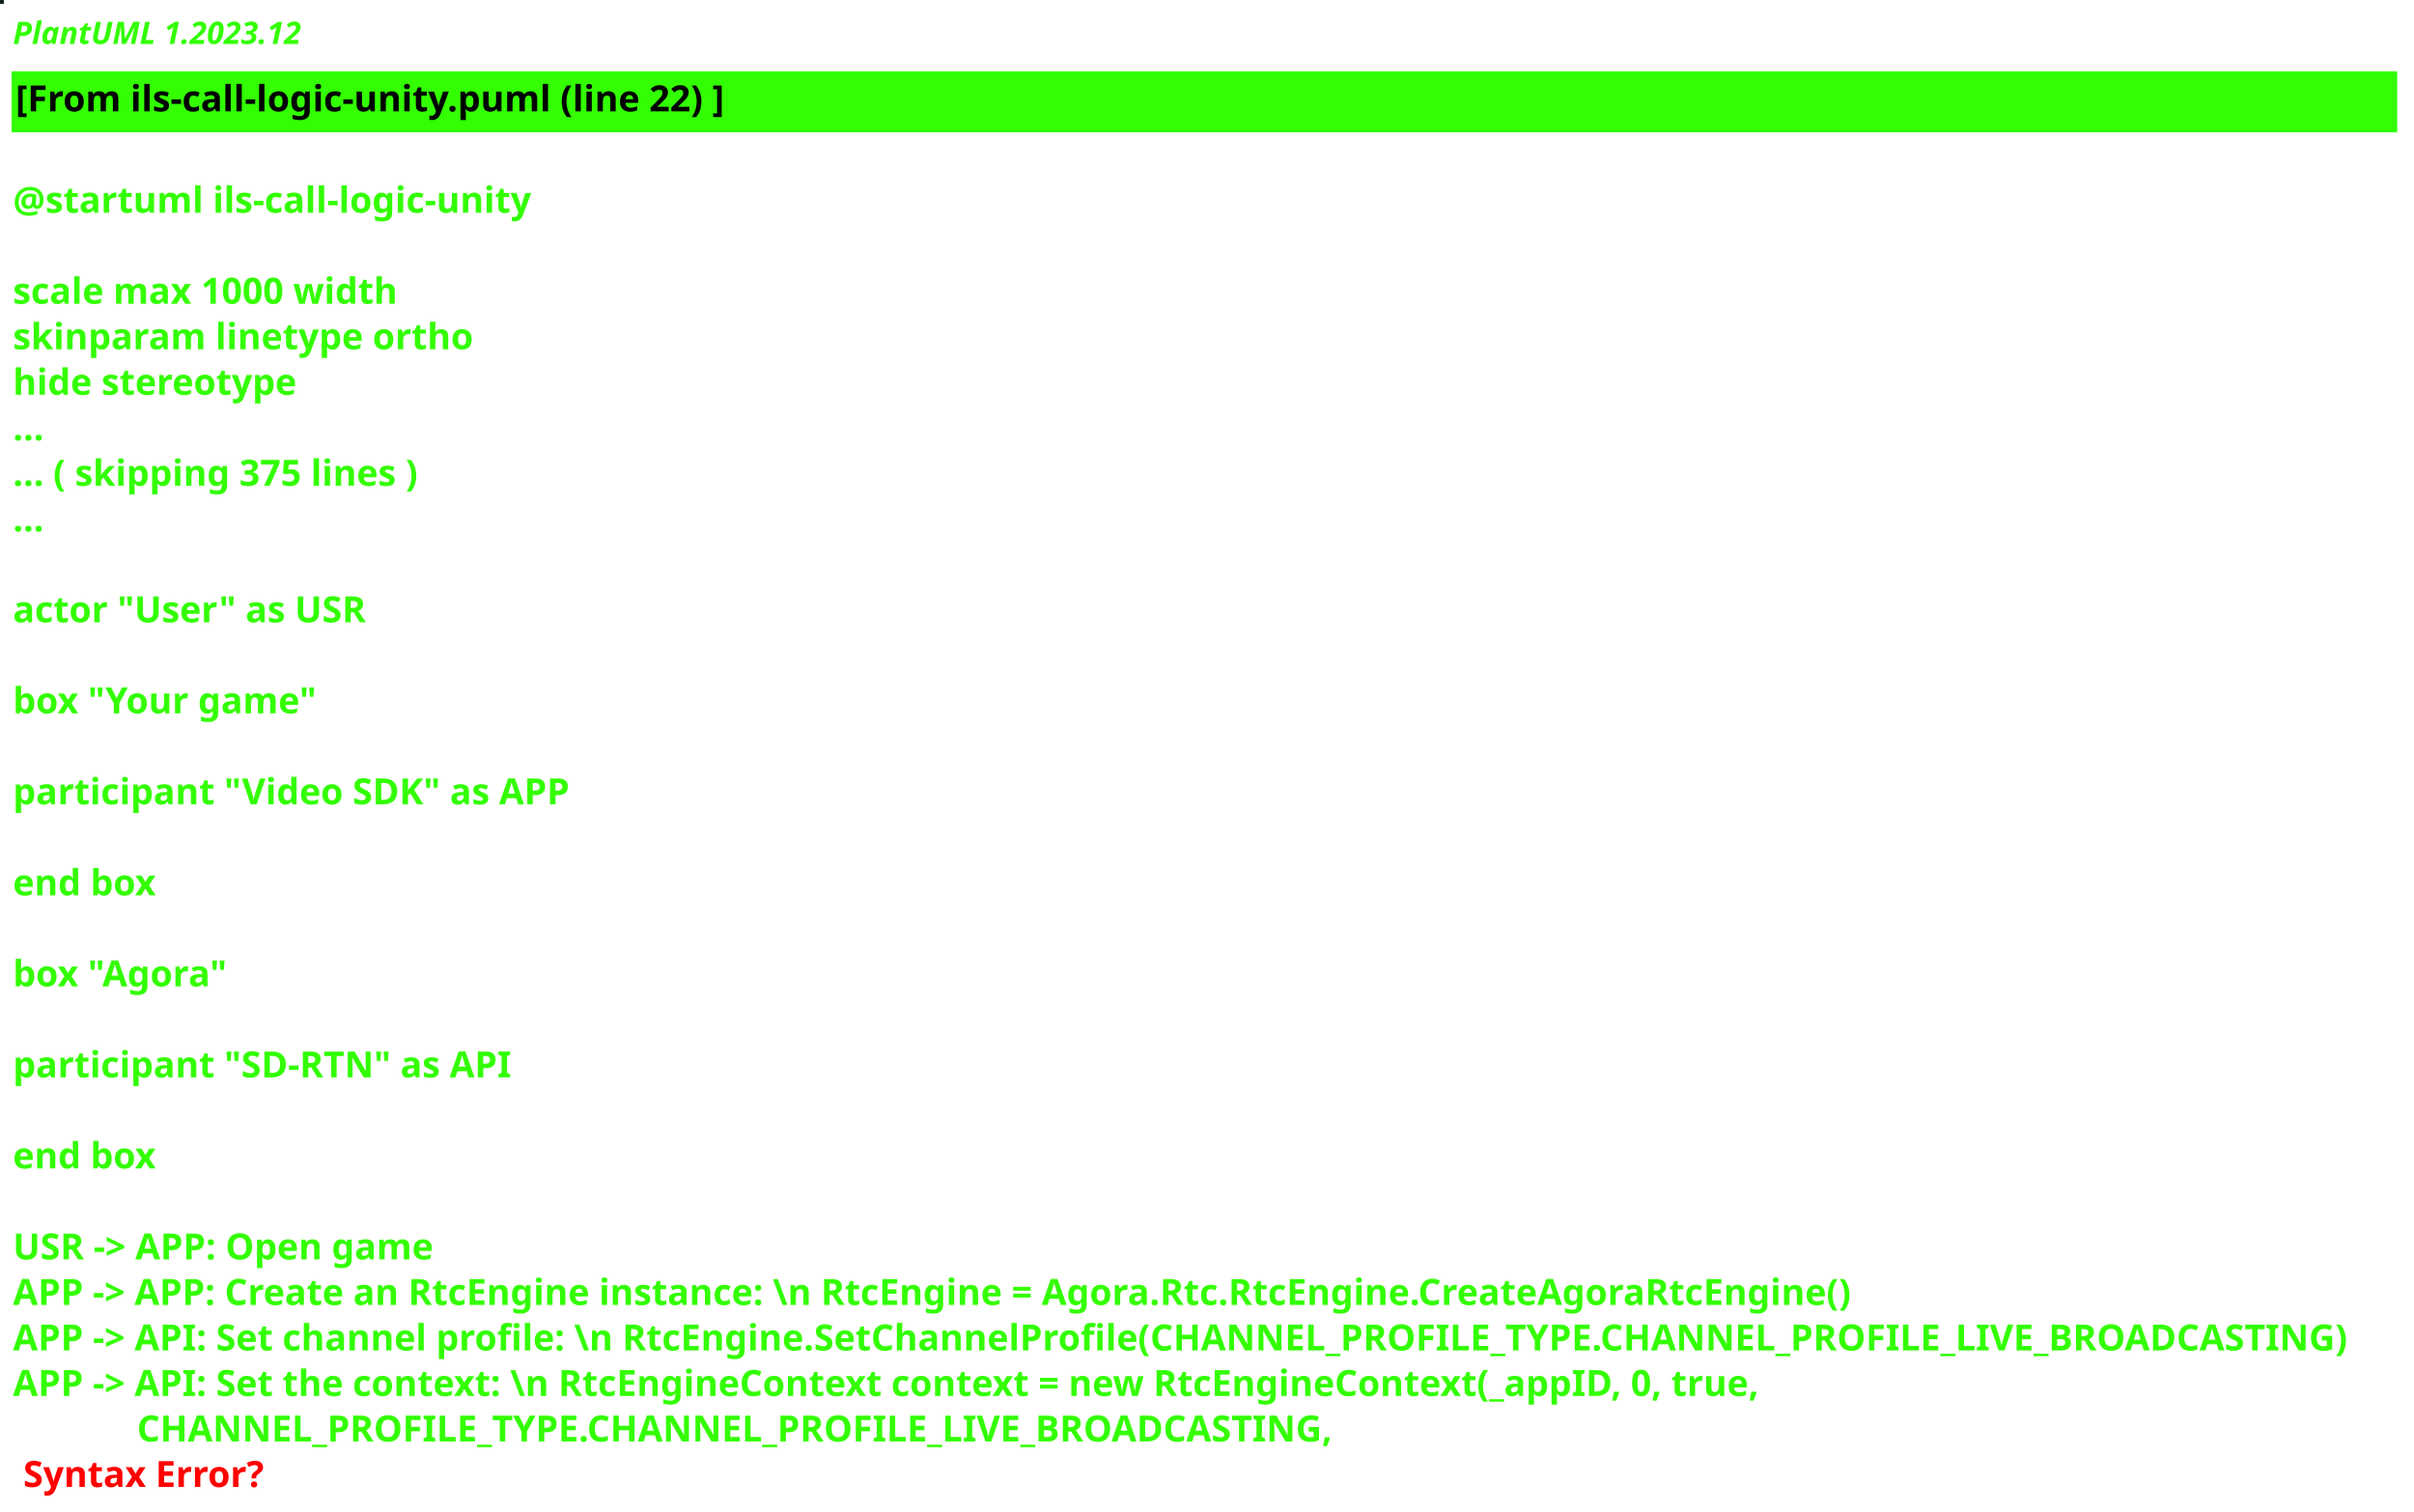
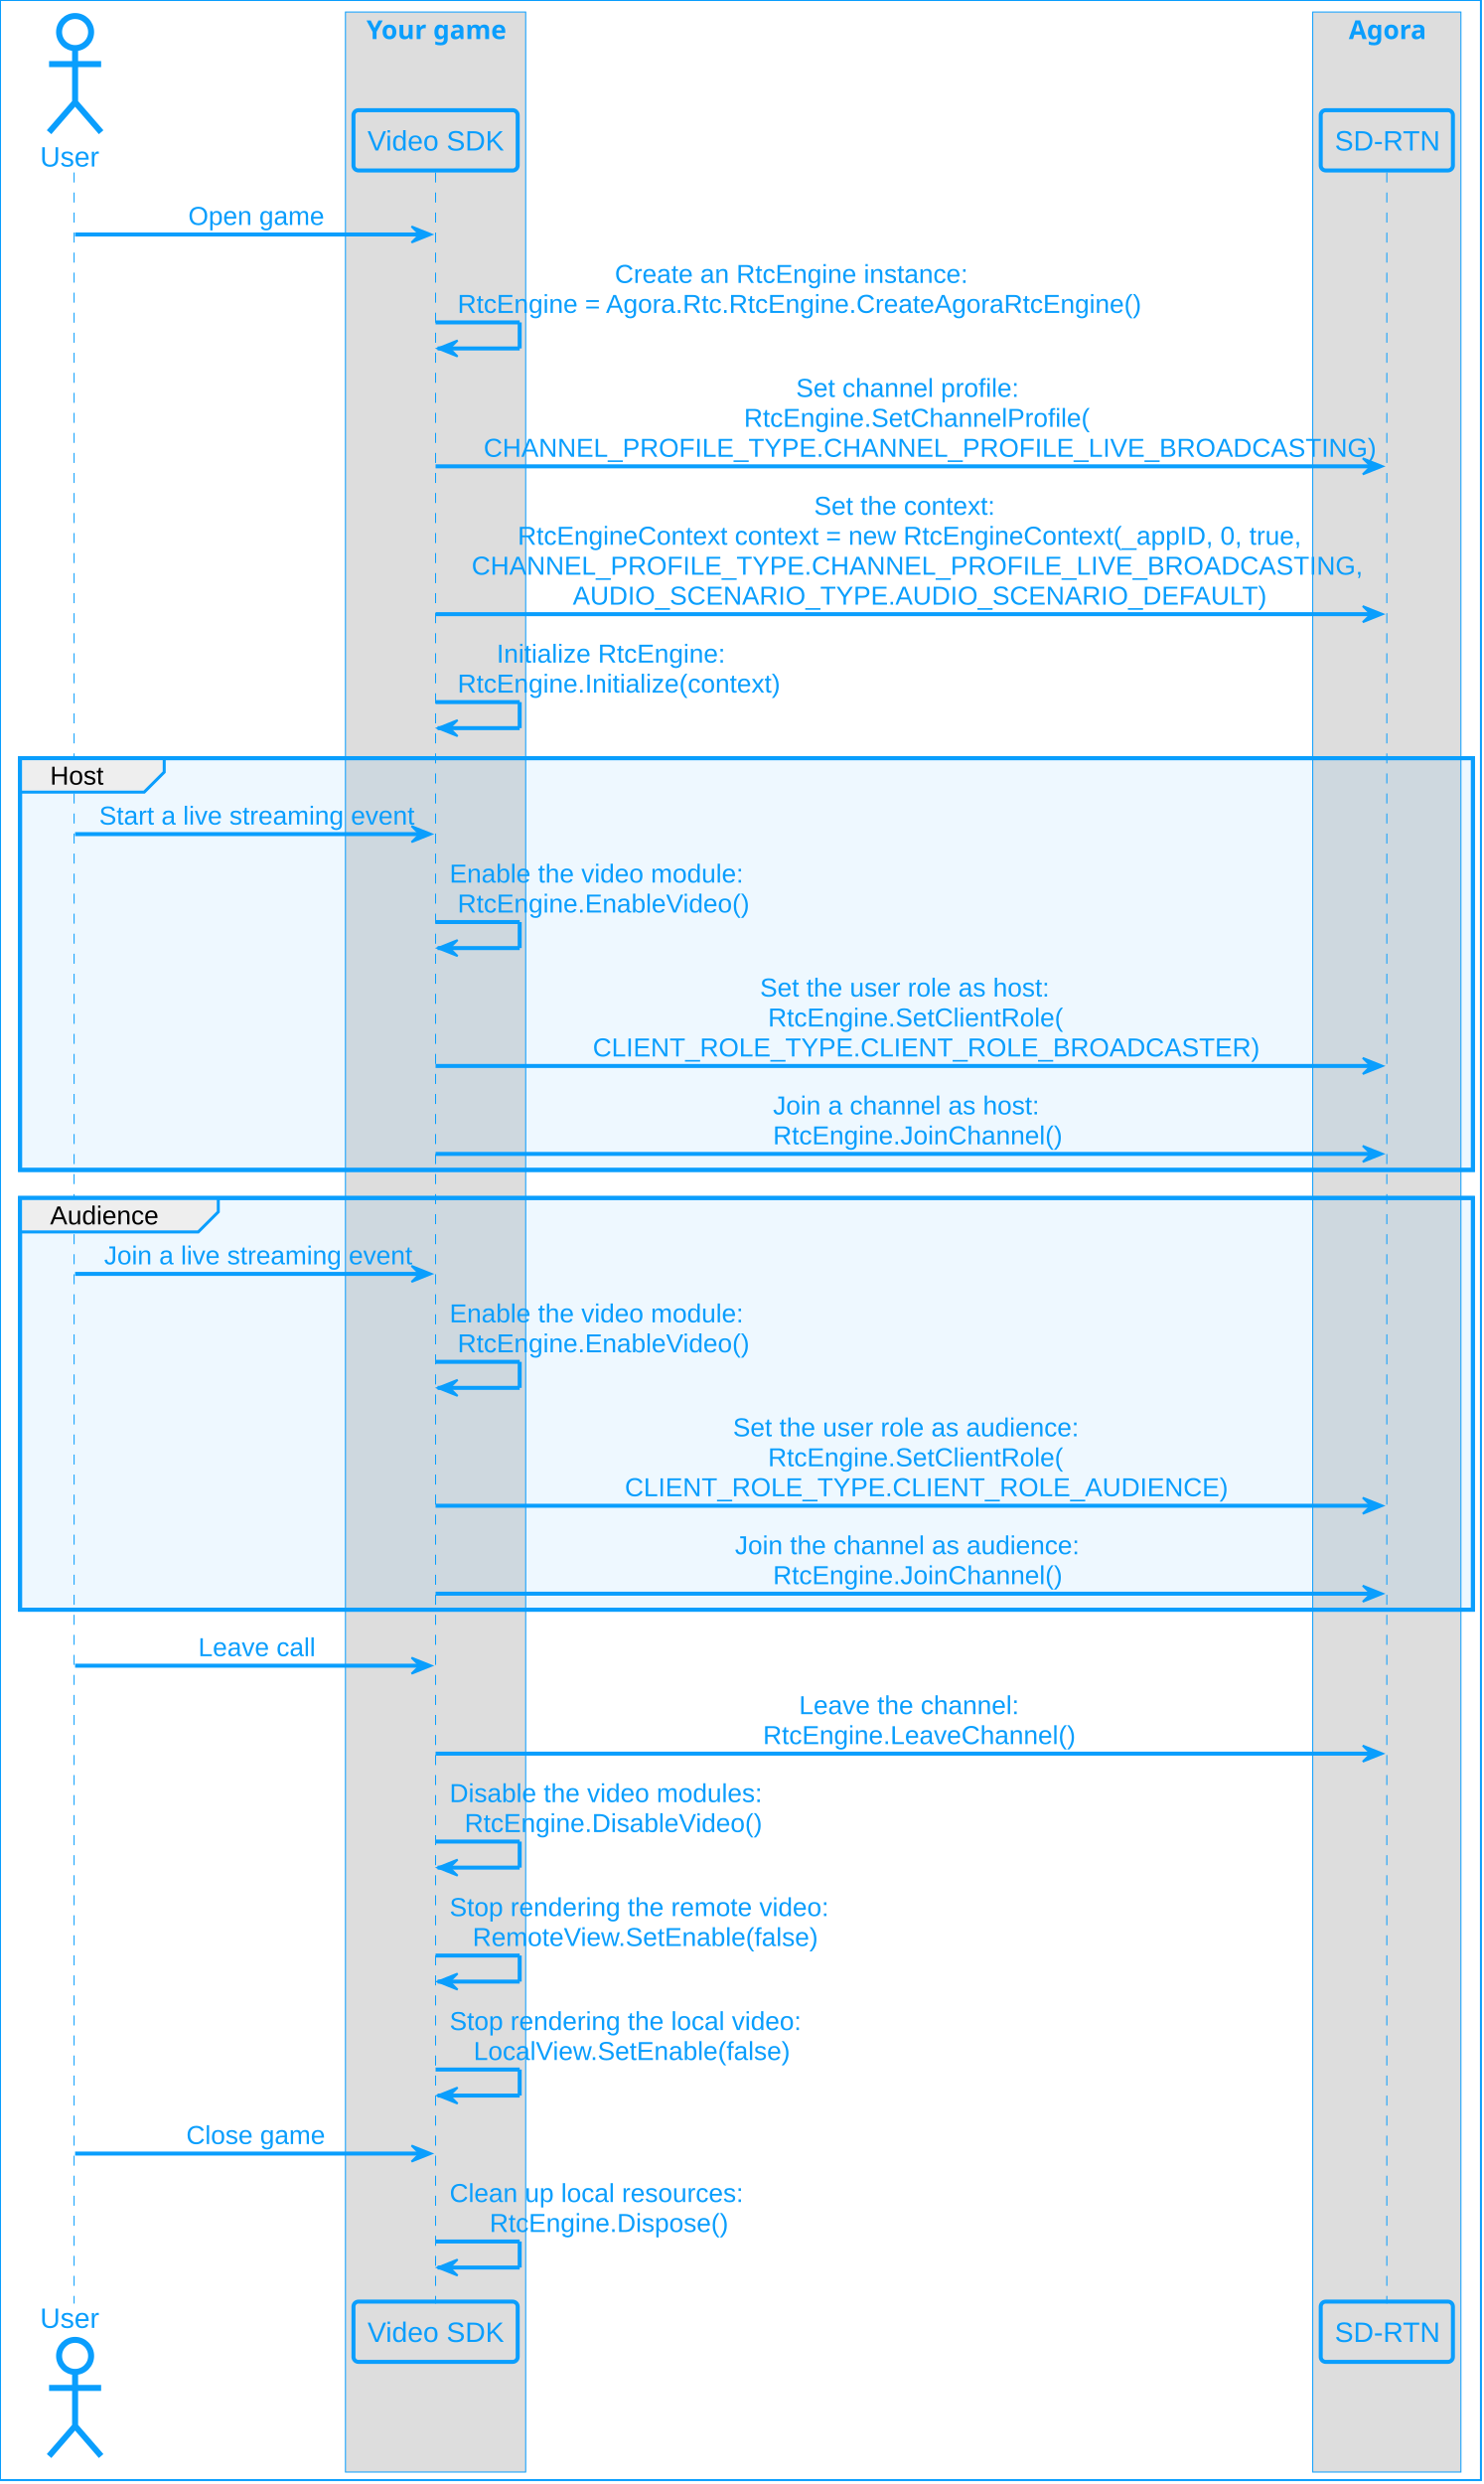
- <svg xmlns="http://www.w3.org/2000/svg" contentStyleType="text/css" height="585px" preserveAspectRatio="none" style="width:934px;height:585px;background:#000000;" version="1.1" viewBox="0 0 934 585" width="934px" zoomAndPan="magnify">
+ <svg xmlns="http://www.w3.org/2000/svg" contentStyleType="text/css" height="1240px" preserveAspectRatio="none" style="width:741px;height:1240px;" version="1.1" viewBox="0 0 741 1240" width="741px" zoomAndPan="magnify">
  <defs />
  <g>
-     <rect fill="#152218" height="1" style="stroke:#152218;stroke-width:1.0;" width="1" x="0" y="0" />
-     <text fill="#33FF02" font-family="sans-serif" font-size="12" font-style="italic" font-weight="bold" lengthAdjust="spacing" textLength="114" x="5" y="17">PlantUML 1.2023.12</text>
-     <rect fill="#33FF02" height="22.609" style="stroke:#33FF02;stroke-width:1.0;" width="922" x="5" y="28.094" />
-     <text fill="#000000" font-family="sans-serif" font-size="14" font-weight="bold" lengthAdjust="spacing" textLength="275" x="6" y="43.094">[From ils-call-logic-unity.puml (line 22) ]</text>
-     <text fill="#33FF02" font-family="sans-serif" font-size="14" font-weight="bold" lengthAdjust="spacing" textLength="4" x="5" y="64.703"> </text>
-     <text fill="#33FF02" font-family="sans-serif" font-size="14" font-weight="bold" lengthAdjust="spacing" textLength="198" x="5" y="82.312">@startuml ils-call-logic-unity</text>
-     <text fill="#33FF02" font-family="sans-serif" font-size="14" font-weight="bold" lengthAdjust="spacing" textLength="4" x="5" y="99.922"> </text>
-     <text fill="#33FF02" font-family="sans-serif" font-size="14" font-weight="bold" lengthAdjust="spacing" textLength="147" x="5" y="117.531">scale max 1000 width</text>
-     <text fill="#33FF02" font-family="sans-serif" font-size="14" font-weight="bold" lengthAdjust="spacing" textLength="174" x="5" y="135.141">skinparam linetype ortho</text>
-     <text fill="#33FF02" font-family="sans-serif" font-size="14" font-weight="bold" lengthAdjust="spacing" textLength="111" x="5" y="152.75">hide stereotype</text>
-     <text fill="#33FF02" font-family="sans-serif" font-size="14" font-weight="bold" lengthAdjust="spacing" textLength="12" x="5" y="170.359">...</text>
-     <text fill="#33FF02" font-family="sans-serif" font-size="14" font-weight="bold" lengthAdjust="spacing" textLength="160" x="5" y="187.969">... ( skipping 375 lines )</text>
-     <text fill="#33FF02" font-family="sans-serif" font-size="14" font-weight="bold" lengthAdjust="spacing" textLength="12" x="5" y="205.578">...</text>
-     <text fill="#33FF02" font-family="sans-serif" font-size="14" font-weight="bold" lengthAdjust="spacing" textLength="4" x="5" y="223.188"> </text>
-     <text fill="#33FF02" font-family="sans-serif" font-size="14" font-weight="bold" lengthAdjust="spacing" textLength="140" x="5" y="240.797">actor "User" as USR</text>
-     <text fill="#33FF02" font-family="sans-serif" font-size="14" font-weight="bold" lengthAdjust="spacing" textLength="4" x="5" y="258.406"> </text>
-     <text fill="#33FF02" font-family="sans-serif" font-size="14" font-weight="bold" lengthAdjust="spacing" textLength="120" x="5" y="276.016">box "Your game"</text>
-     <text fill="#33FF02" font-family="sans-serif" font-size="14" font-weight="bold" lengthAdjust="spacing" textLength="4" x="5" y="293.625"> </text>
-     <text fill="#33FF02" font-family="sans-serif" font-size="14" font-weight="bold" lengthAdjust="spacing" textLength="217" x="5" y="311.234">participant "Video SDK" as APP</text>
-     <text fill="#33FF02" font-family="sans-serif" font-size="14" font-weight="bold" lengthAdjust="spacing" textLength="4" x="5" y="328.844"> </text>
-     <text fill="#33FF02" font-family="sans-serif" font-size="14" font-weight="bold" lengthAdjust="spacing" textLength="57" x="5" y="346.453">end box</text>
-     <text fill="#33FF02" font-family="sans-serif" font-size="14" font-weight="bold" lengthAdjust="spacing" textLength="4" x="5" y="364.062"> </text>
-     <text fill="#33FF02" font-family="sans-serif" font-size="14" font-weight="bold" lengthAdjust="spacing" textLength="85" x="5" y="381.672">box "Agora"</text>
-     <text fill="#33FF02" font-family="sans-serif" font-size="14" font-weight="bold" lengthAdjust="spacing" textLength="4" x="5" y="399.281"> </text>
-     <text fill="#33FF02" font-family="sans-serif" font-size="14" font-weight="bold" lengthAdjust="spacing" textLength="191" x="5" y="416.891">participant "SD-RTN" as API</text>
-     <text fill="#33FF02" font-family="sans-serif" font-size="14" font-weight="bold" lengthAdjust="spacing" textLength="4" x="5" y="434.5"> </text>
-     <text fill="#33FF02" font-family="sans-serif" font-size="14" font-weight="bold" lengthAdjust="spacing" textLength="57" x="5" y="452.109">end box</text>
-     <text fill="#33FF02" font-family="sans-serif" font-size="14" font-weight="bold" lengthAdjust="spacing" textLength="4" x="5" y="469.719"> </text>
-     <text fill="#33FF02" font-family="sans-serif" font-size="14" font-weight="bold" lengthAdjust="spacing" textLength="165" x="5" y="487.328">USR -&gt; APP: Open game</text>
-     <text fill="#33FF02" font-family="sans-serif" font-size="14" font-weight="bold" lengthAdjust="spacing" textLength="722" x="5" y="504.938">APP -&gt; APP: Create an RtcEngine instance: \n RtcEngine = Agora.Rtc.RtcEngine.CreateAgoraRtcEngine()</text>
-     <text fill="#33FF02" font-family="sans-serif" font-size="14" font-weight="bold" lengthAdjust="spacing" textLength="922" x="5" y="522.547">APP -&gt; API: Set channel profile: \n RtcEngine.SetChannelProfile(CHANNEL_PROFILE_TYPE.CHANNEL_PROFILE_LIVE_BROADCASTING)</text>
-     <text fill="#33FF02" font-family="sans-serif" font-size="14" font-weight="bold" lengthAdjust="spacing" textLength="680" x="5" y="540.156">APP -&gt; API: Set the context: \n RtcEngineContext context = new RtcEngineContext(_appID, 0, true,</text>
-     <text fill="#33FF02" font-family="sans-serif" font-size="14" font-weight="bold" lengthAdjust="spacing" text-decoration="wavy underline" textLength="477" x="53" y="557.766">CHANNEL_PROFILE_TYPE.CHANNEL_PROFILE_LIVE_BROADCASTING,</text>
-     <text fill="#FF0000" font-family="sans-serif" font-size="14" font-weight="bold" lengthAdjust="spacing" textLength="95" x="9" y="575.375">Syntax Error?</text>
+     <rect fill="none" height="1238.044" style="stroke:#0A9EFD;stroke-width:1.0;" width="739.5" x="0" y="0" />
+     <rect fill="#999999" fill-opacity="0.333" height="1228.044" style="stroke:#0A9EFD;stroke-width:0.5;" width="90" x="172.5" y="6" />
+     <text fill="#0A9EFD" font-family="sans-serif" font-size="13" font-weight="bold" lengthAdjust="spacing" textLength="69" x="183" y="19.495">Your game</text>
+     <rect fill="#999999" fill-opacity="0.333" height="1228.044" style="stroke:#0A9EFD;stroke-width:0.5;" width="74" x="655.5" y="6" />
+     <text fill="#0A9EFD" font-family="sans-serif" font-size="13" font-weight="bold" lengthAdjust="spacing" textLength="38" x="673.5" y="19.495">Agora</text>
+     <rect fill="#0A9EFD" fill-opacity="0.067" height="205.539" style="stroke:#0A9EFD;stroke-width:2.0;" width="725.5" x="10" y="378.483" />
+     <rect fill="#0A9EFD" fill-opacity="0.067" height="205.539" style="stroke:#0A9EFD;stroke-width:2.0;" width="725.5" x="10" y="598.022" />
+     <line style="stroke:#0A9EFD;stroke-width:0.5;stroke-dasharray:5.0,5.0;" x1="37" x2="37" y1="86.099" y2="1149.945" />
+     <line style="stroke:#0A9EFD;stroke-width:0.5;stroke-dasharray:5.0,5.0;" x1="217.5" x2="217.5" y1="86.099" y2="1149.945" />
+     <line style="stroke:#0A9EFD;stroke-width:0.5;stroke-dasharray:5.0,5.0;" x1="692.5" x2="692.5" y1="86.099" y2="1149.945" />
+     <text fill="#0A9EFD" font-family="Arial" font-size="14" lengthAdjust="spacing" textLength="29" x="20" y="83.132">User</text>
+     <ellipse cx="37.5" cy="16" fill="none" rx="8" ry="8" style="stroke:#0A9EFD;stroke-width:3.0;" />
+     <path d="M37.5,24 L37.5,51 M24.5,32 L50.5,32 M37.5,51 L24.5,66 M37.5,51 L50.5,66 " fill="none" style="stroke:#0A9EFD;stroke-width:3.0;" />
+     <text fill="#0A9EFD" font-family="Arial" font-size="14" lengthAdjust="spacing" textLength="29" x="20" y="1162.077">User</text>
+     <ellipse cx="37.5" cy="1176.044" fill="none" rx="8" ry="8" style="stroke:#0A9EFD;stroke-width:3.0;" />
+     <path d="M37.5,1184.044 L37.5,1211.044 M24.5,1192.044 L50.5,1192.044 M37.5,1211.044 L24.5,1226.044 M37.5,1211.044 L50.5,1226.044 " fill="none" style="stroke:#0A9EFD;stroke-width:3.0;" />
+     <rect fill="none" height="30.099" rx="2.5" ry="2.5" style="stroke:#0A9EFD;stroke-width:2.0;" width="82" x="176.5" y="55" />
+     <text fill="#0A9EFD" font-family="Arial" font-size="14" lengthAdjust="spacing" textLength="68" x="183.5" y="75.132">Video SDK</text>
+     <rect fill="none" height="30.099" rx="2.5" ry="2.5" style="stroke:#0A9EFD;stroke-width:2.0;" width="82" x="176.5" y="1148.945" />
+     <text fill="#0A9EFD" font-family="Arial" font-size="14" lengthAdjust="spacing" textLength="68" x="183.5" y="1169.077">Video SDK</text>
+     <rect fill="none" height="30.099" rx="2.5" ry="2.5" style="stroke:#0A9EFD;stroke-width:2.0;" width="66" x="659.5" y="55" />
+     <text fill="#0A9EFD" font-family="Arial" font-size="14" lengthAdjust="spacing" textLength="52" x="666.5" y="75.132">SD-RTN</text>
+     <rect fill="none" height="30.099" rx="2.5" ry="2.5" style="stroke:#0A9EFD;stroke-width:2.0;" width="66" x="659.5" y="1148.945" />
+     <text fill="#0A9EFD" font-family="Arial" font-size="14" lengthAdjust="spacing" textLength="52" x="666.5" y="1169.077">SD-RTN</text>
+     <polygon fill="#0A9EFD" points="205.5,113.047,215.5,117.047,205.5,121.047,209.5,117.047" style="stroke:#0A9EFD;stroke-width:1.0;" />
+     <line style="stroke:#0A9EFD;stroke-width:2.0;" x1="37.5" x2="211.5" y1="117.047" y2="117.047" />
+     <text fill="#0A9EFD" font-family="Arial" font-size="13" lengthAdjust="spacing" textLength="67" x="94" y="112.293">Open game</text>
+     <line style="stroke:#0A9EFD;stroke-width:2.0;" x1="217.5" x2="259.5" y1="160.945" y2="160.945" />
+     <line style="stroke:#0A9EFD;stroke-width:2.0;" x1="259.5" x2="259.5" y1="160.945" y2="173.945" />
+     <line style="stroke:#0A9EFD;stroke-width:2.0;" x1="218.5" x2="259.5" y1="173.945" y2="173.945" />
+     <polygon fill="#0A9EFD" points="228.5,169.945,218.5,173.945,228.5,177.945,224.5,173.945" style="stroke:#0A9EFD;stroke-width:1.0;" />
+     <text fill="#0A9EFD" font-family="Arial" font-size="13" lengthAdjust="spacing" textLength="177" x="307" y="141.241">Create an RtcEngine instance:</text>
+     <text fill="#0A9EFD" font-family="Arial" font-size="13" lengthAdjust="spacing" textLength="342" x="228.5" y="156.19">RtcEngine = Agora.Rtc.RtcEngine.CreateAgoraRtcEngine()</text>
+     <polygon fill="#0A9EFD" points="680.5,228.791,690.5,232.791,680.5,236.791,684.5,232.791" style="stroke:#0A9EFD;stroke-width:1.0;" />
+     <line style="stroke:#0A9EFD;stroke-width:2.0;" x1="217.5" x2="686.5" y1="232.791" y2="232.791" />
+     <text fill="#0A9EFD" font-family="Arial" font-size="13" lengthAdjust="spacing" textLength="111" x="397.5" y="198.139">Set channel profile:</text>
+     <text fill="#0A9EFD" font-family="Arial" font-size="13" lengthAdjust="spacing" textLength="171" x="371.5" y="213.087">RtcEngine.SetChannelProfile(</text>
+     <text fill="#0A9EFD" font-family="Arial" font-size="13" lengthAdjust="spacing" textLength="439" x="241.5" y="228.036">CHANNEL_PROFILE_TYPE.CHANNEL_PROFILE_LIVE_BROADCASTING)</text>
+     <polygon fill="#0A9EFD" points="680.5,302.586,690.5,306.586,680.5,310.586,684.5,306.586" style="stroke:#0A9EFD;stroke-width:1.0;" />
+     <line style="stroke:#0A9EFD;stroke-width:2.0;" x1="217.5" x2="686.5" y1="306.586" y2="306.586" />
+     <text fill="#0A9EFD" font-family="Arial" font-size="13" lengthAdjust="spacing" textLength="93" x="406.5" y="256.985">Set the context:</text>
+     <text fill="#0A9EFD" font-family="Arial" font-size="13" lengthAdjust="spacing" textLength="393" x="258.5" y="271.934">RtcEngineContext context = new RtcEngineContext(_appID, 0, true,</text>
+     <text fill="#0A9EFD" font-family="Arial" font-size="13" lengthAdjust="spacing" textLength="439" x="235.5" y="286.882">CHANNEL_PROFILE_TYPE.CHANNEL_PROFILE_LIVE_BROADCASTING,</text>
+     <text fill="#0A9EFD" font-family="Arial" font-size="13" lengthAdjust="spacing" textLength="342" x="286" y="301.831">AUDIO_SCENARIO_TYPE.AUDIO_SCENARIO_DEFAULT)</text>
+     <line style="stroke:#0A9EFD;stroke-width:2.0;" x1="217.5" x2="259.5" y1="350.483" y2="350.483" />
+     <line style="stroke:#0A9EFD;stroke-width:2.0;" x1="259.5" x2="259.5" y1="350.483" y2="363.483" />
+     <line style="stroke:#0A9EFD;stroke-width:2.0;" x1="218.5" x2="259.5" y1="363.483" y2="363.483" />
+     <polygon fill="#0A9EFD" points="228.5,359.483,218.5,363.483,228.5,367.483,224.5,363.483" style="stroke:#0A9EFD;stroke-width:1.0;" />
+     <text fill="#0A9EFD" font-family="Arial" font-size="13" lengthAdjust="spacing" textLength="115" x="248" y="330.78">Initialize RtcEngine:</text>
+     <text fill="#0A9EFD" font-family="Arial" font-size="13" lengthAdjust="spacing" textLength="162" x="228.5" y="345.728">RtcEngine.Initialize(context)</text>
+     <path d="M10,378.483 L82,378.483 L82,385.432 L72,395.432 L10,395.432 L10,378.483 " fill="#EEEEEE" style="stroke:#0A9EFD;stroke-width:1.5;" />
+     <rect fill="none" height="205.539" style="stroke:#0A9EFD;stroke-width:2.0;" width="725.5" x="10" y="378.483" />
+     <text fill="#000000" font-family="Arial" font-size="13" lengthAdjust="spacing" textLength="27" x="25" y="391.677">Host</text>
+     <polygon fill="#0A9EFD" points="205.5,412.381,215.5,416.381,205.5,420.381,209.5,416.381" style="stroke:#0A9EFD;stroke-width:1.0;" />
+     <line style="stroke:#0A9EFD;stroke-width:2.0;" x1="37.5" x2="211.5" y1="416.381" y2="416.381" />
+     <text fill="#0A9EFD" font-family="Arial" font-size="13" lengthAdjust="spacing" textLength="156" x="49.5" y="411.626">Start a live streaming event</text>
+     <line style="stroke:#0A9EFD;stroke-width:2.0;" x1="217.5" x2="259.5" y1="460.278" y2="460.278" />
+     <line style="stroke:#0A9EFD;stroke-width:2.0;" x1="259.5" x2="259.5" y1="460.278" y2="473.278" />
+     <line style="stroke:#0A9EFD;stroke-width:2.0;" x1="218.5" x2="259.5" y1="473.278" y2="473.278" />
+     <polygon fill="#0A9EFD" points="228.5,469.278,218.5,473.278,228.5,477.278,224.5,473.278" style="stroke:#0A9EFD;stroke-width:1.0;" />
+     <text fill="#0A9EFD" font-family="Arial" font-size="13" lengthAdjust="spacing" textLength="145" x="224.5" y="440.575">Enable the video module:</text>
+     <text fill="#0A9EFD" font-family="Arial" font-size="13" lengthAdjust="spacing" textLength="145" x="228.5" y="455.523">RtcEngine.EnableVideo()</text>
+     <polygon fill="#0A9EFD" points="680.5,528.125,690.5,532.125,680.5,536.125,684.5,532.125" style="stroke:#0A9EFD;stroke-width:1.0;" />
+     <line style="stroke:#0A9EFD;stroke-width:2.0;" x1="217.5" x2="686.5" y1="532.125" y2="532.125" />
+     <text fill="#0A9EFD" font-family="Arial" font-size="13" lengthAdjust="spacing" textLength="147" x="379.5" y="497.472">Set the user role as host:</text>
+     <text fill="#0A9EFD" font-family="Arial" font-size="13" lengthAdjust="spacing" textLength="147" x="383.5" y="512.421">RtcEngine.SetClientRole(</text>
+     <text fill="#0A9EFD" font-family="Arial" font-size="13" lengthAdjust="spacing" textLength="326" x="296" y="527.37">CLIENT_ROLE_TYPE.CLIENT_ROLE_BROADCASTER)</text>
+     <polygon fill="#0A9EFD" points="680.5,572.022,690.5,576.022,680.5,580.022,684.5,576.022" style="stroke:#0A9EFD;stroke-width:1.0;" />
+     <line style="stroke:#0A9EFD;stroke-width:2.0;" x1="217.5" x2="686.5" y1="576.022" y2="576.022" />
+     <text fill="#0A9EFD" font-family="Arial" font-size="13" lengthAdjust="spacing" textLength="134" x="386" y="556.318">Join a channel as host:</text>
+     <text fill="#0A9EFD" font-family="Arial" font-size="13" lengthAdjust="spacing" textLength="142" x="386" y="571.267">RtcEngine.JoinChannel()</text>
+     <path d="M10,598.022 L109,598.022 L109,604.971 L99,614.971 L10,614.971 L10,598.022 " fill="#EEEEEE" style="stroke:#0A9EFD;stroke-width:1.5;" />
+     <rect fill="none" height="205.539" style="stroke:#0A9EFD;stroke-width:2.0;" width="725.5" x="10" y="598.022" />
+     <text fill="#000000" font-family="Arial" font-size="13" lengthAdjust="spacing" textLength="54" x="25" y="611.216">Audience</text>
+     <polygon fill="#0A9EFD" points="205.5,631.919,215.5,635.919,205.5,639.919,209.5,635.919" style="stroke:#0A9EFD;stroke-width:1.0;" />
+     <line style="stroke:#0A9EFD;stroke-width:2.0;" x1="37.5" x2="211.5" y1="635.919" y2="635.919" />
+     <text fill="#0A9EFD" font-family="Arial" font-size="13" lengthAdjust="spacing" textLength="151" x="52" y="631.165">Join a live streaming event</text>
+     <line style="stroke:#0A9EFD;stroke-width:2.0;" x1="217.5" x2="259.5" y1="679.817" y2="679.817" />
+     <line style="stroke:#0A9EFD;stroke-width:2.0;" x1="259.5" x2="259.5" y1="679.817" y2="692.817" />
+     <line style="stroke:#0A9EFD;stroke-width:2.0;" x1="218.5" x2="259.5" y1="692.817" y2="692.817" />
+     <polygon fill="#0A9EFD" points="228.5,688.817,218.5,692.817,228.5,696.817,224.5,692.817" style="stroke:#0A9EFD;stroke-width:1.0;" />
+     <text fill="#0A9EFD" font-family="Arial" font-size="13" lengthAdjust="spacing" textLength="145" x="224.5" y="660.113">Enable the video module:</text>
+     <text fill="#0A9EFD" font-family="Arial" font-size="13" lengthAdjust="spacing" textLength="145" x="228.5" y="675.062">RtcEngine.EnableVideo()</text>
+     <polygon fill="#0A9EFD" points="680.5,747.663,690.5,751.663,680.5,755.663,684.5,751.663" style="stroke:#0A9EFD;stroke-width:1.0;" />
+     <line style="stroke:#0A9EFD;stroke-width:2.0;" x1="217.5" x2="686.5" y1="751.663" y2="751.663" />
+     <text fill="#0A9EFD" font-family="Arial" font-size="13" lengthAdjust="spacing" textLength="174" x="366" y="717.011">Set the user role as audience:</text>
+     <text fill="#0A9EFD" font-family="Arial" font-size="13" lengthAdjust="spacing" textLength="147" x="383.5" y="731.96">RtcEngine.SetClientRole(</text>
+     <text fill="#0A9EFD" font-family="Arial" font-size="13" lengthAdjust="spacing" textLength="294" x="312" y="746.908">CLIENT_ROLE_TYPE.CLIENT_ROLE_AUDIENCE)</text>
+     <polygon fill="#0A9EFD" points="680.5,791.561,690.5,795.561,680.5,799.561,684.5,795.561" style="stroke:#0A9EFD;stroke-width:1.0;" />
+     <line style="stroke:#0A9EFD;stroke-width:2.0;" x1="217.5" x2="686.5" y1="795.561" y2="795.561" />
+     <text fill="#0A9EFD" font-family="Arial" font-size="13" lengthAdjust="spacing" textLength="172" x="367" y="775.857">Join the channel as audience:</text>
+     <text fill="#0A9EFD" font-family="Arial" font-size="13" lengthAdjust="spacing" textLength="142" x="386" y="790.806">RtcEngine.JoinChannel()</text>
+     <polygon fill="#0A9EFD" points="205.5,827.509,215.5,831.509,205.5,835.509,209.5,831.509" style="stroke:#0A9EFD;stroke-width:1.0;" />
+     <line style="stroke:#0A9EFD;stroke-width:2.0;" x1="37.5" x2="211.5" y1="831.509" y2="831.509" />
+     <text fill="#0A9EFD" font-family="Arial" font-size="13" lengthAdjust="spacing" textLength="57" x="99" y="826.754">Leave call</text>
+     <polygon fill="#0A9EFD" points="680.5,871.407,690.5,875.407,680.5,879.407,684.5,875.407" style="stroke:#0A9EFD;stroke-width:1.0;" />
+     <line style="stroke:#0A9EFD;stroke-width:2.0;" x1="217.5" x2="686.5" y1="875.407" y2="875.407" />
+     <text fill="#0A9EFD" font-family="Arial" font-size="13" lengthAdjust="spacing" textLength="108" x="399" y="855.703">Leave the channel:</text>
+     <text fill="#0A9EFD" font-family="Arial" font-size="13" lengthAdjust="spacing" textLength="152" x="381" y="870.652">RtcEngine.LeaveChannel()</text>
+     <line style="stroke:#0A9EFD;stroke-width:2.0;" x1="217.5" x2="259.5" y1="919.304" y2="919.304" />
+     <line style="stroke:#0A9EFD;stroke-width:2.0;" x1="259.5" x2="259.5" y1="919.304" y2="932.304" />
+     <line style="stroke:#0A9EFD;stroke-width:2.0;" x1="218.5" x2="259.5" y1="932.304" y2="932.304" />
+     <polygon fill="#0A9EFD" points="228.5,928.304,218.5,932.304,228.5,936.304,224.5,932.304" style="stroke:#0A9EFD;stroke-width:1.0;" />
+     <text fill="#0A9EFD" font-family="Arial" font-size="13" lengthAdjust="spacing" textLength="155" x="224.5" y="899.601">Disable the video modules:</text>
+     <text fill="#0A9EFD" font-family="Arial" font-size="13" lengthAdjust="spacing" textLength="148" x="232" y="914.549">RtcEngine.DisableVideo()</text>
+     <line style="stroke:#0A9EFD;stroke-width:2.0;" x1="217.5" x2="259.5" y1="976.202" y2="976.202" />
+     <line style="stroke:#0A9EFD;stroke-width:2.0;" x1="259.5" x2="259.5" y1="976.202" y2="989.202" />
+     <line style="stroke:#0A9EFD;stroke-width:2.0;" x1="218.5" x2="259.5" y1="989.202" y2="989.202" />
+     <polygon fill="#0A9EFD" points="228.5,985.202,218.5,989.202,228.5,993.202,224.5,989.202" style="stroke:#0A9EFD;stroke-width:1.0;" />
+     <text fill="#0A9EFD" font-family="Arial" font-size="13" lengthAdjust="spacing" textLength="187" x="224.5" y="956.498">Stop rendering the remote video:</text>
+     <text fill="#0A9EFD" font-family="Arial" font-size="13" lengthAdjust="spacing" textLength="172" x="236" y="971.447">RemoteView.SetEnable(false)</text>
+     <line style="stroke:#0A9EFD;stroke-width:2.0;" x1="217.5" x2="259.5" y1="1033.099" y2="1033.099" />
+     <line style="stroke:#0A9EFD;stroke-width:2.0;" x1="259.5" x2="259.5" y1="1033.099" y2="1046.099" />
+     <line style="stroke:#0A9EFD;stroke-width:2.0;" x1="218.5" x2="259.5" y1="1046.099" y2="1046.099" />
+     <polygon fill="#0A9EFD" points="228.5,1042.099,218.5,1046.099,228.5,1050.099,224.5,1046.099" style="stroke:#0A9EFD;stroke-width:1.0;" />
+     <text fill="#0A9EFD" font-family="Arial" font-size="13" lengthAdjust="spacing" textLength="174" x="224.5" y="1013.395">Stop rendering the local video:</text>
+     <text fill="#0A9EFD" font-family="Arial" font-size="13" lengthAdjust="spacing" textLength="158" x="236.5" y="1028.344">LocalView.SetEnable(false)</text>
+     <polygon fill="#0A9EFD" points="205.5,1071.048,215.5,1075.048,205.5,1079.048,209.5,1075.048" style="stroke:#0A9EFD;stroke-width:1.0;" />
+     <line style="stroke:#0A9EFD;stroke-width:2.0;" x1="37.5" x2="211.5" y1="1075.048" y2="1075.048" />
+     <text fill="#0A9EFD" font-family="Arial" font-size="13" lengthAdjust="spacing" textLength="69" x="93" y="1070.293">Close game</text>
+     <line style="stroke:#0A9EFD;stroke-width:2.0;" x1="217.5" x2="259.5" y1="1118.945" y2="1118.945" />
+     <line style="stroke:#0A9EFD;stroke-width:2.0;" x1="259.5" x2="259.5" y1="1118.945" y2="1131.945" />
+     <line style="stroke:#0A9EFD;stroke-width:2.0;" x1="218.5" x2="259.5" y1="1131.945" y2="1131.945" />
+     <polygon fill="#0A9EFD" points="228.5,1127.945,218.5,1131.945,228.5,1135.945,224.5,1131.945" style="stroke:#0A9EFD;stroke-width:1.0;" />
+     <text fill="#0A9EFD" font-family="Arial" font-size="13" lengthAdjust="spacing" textLength="147" x="224.5" y="1099.242">Clean up local resources:</text>
+     <text fill="#0A9EFD" font-family="Arial" font-size="13" lengthAdjust="spacing" textLength="119" x="244.5" y="1114.19">RtcEngine.Dispose()</text>
  </g>
</svg>
